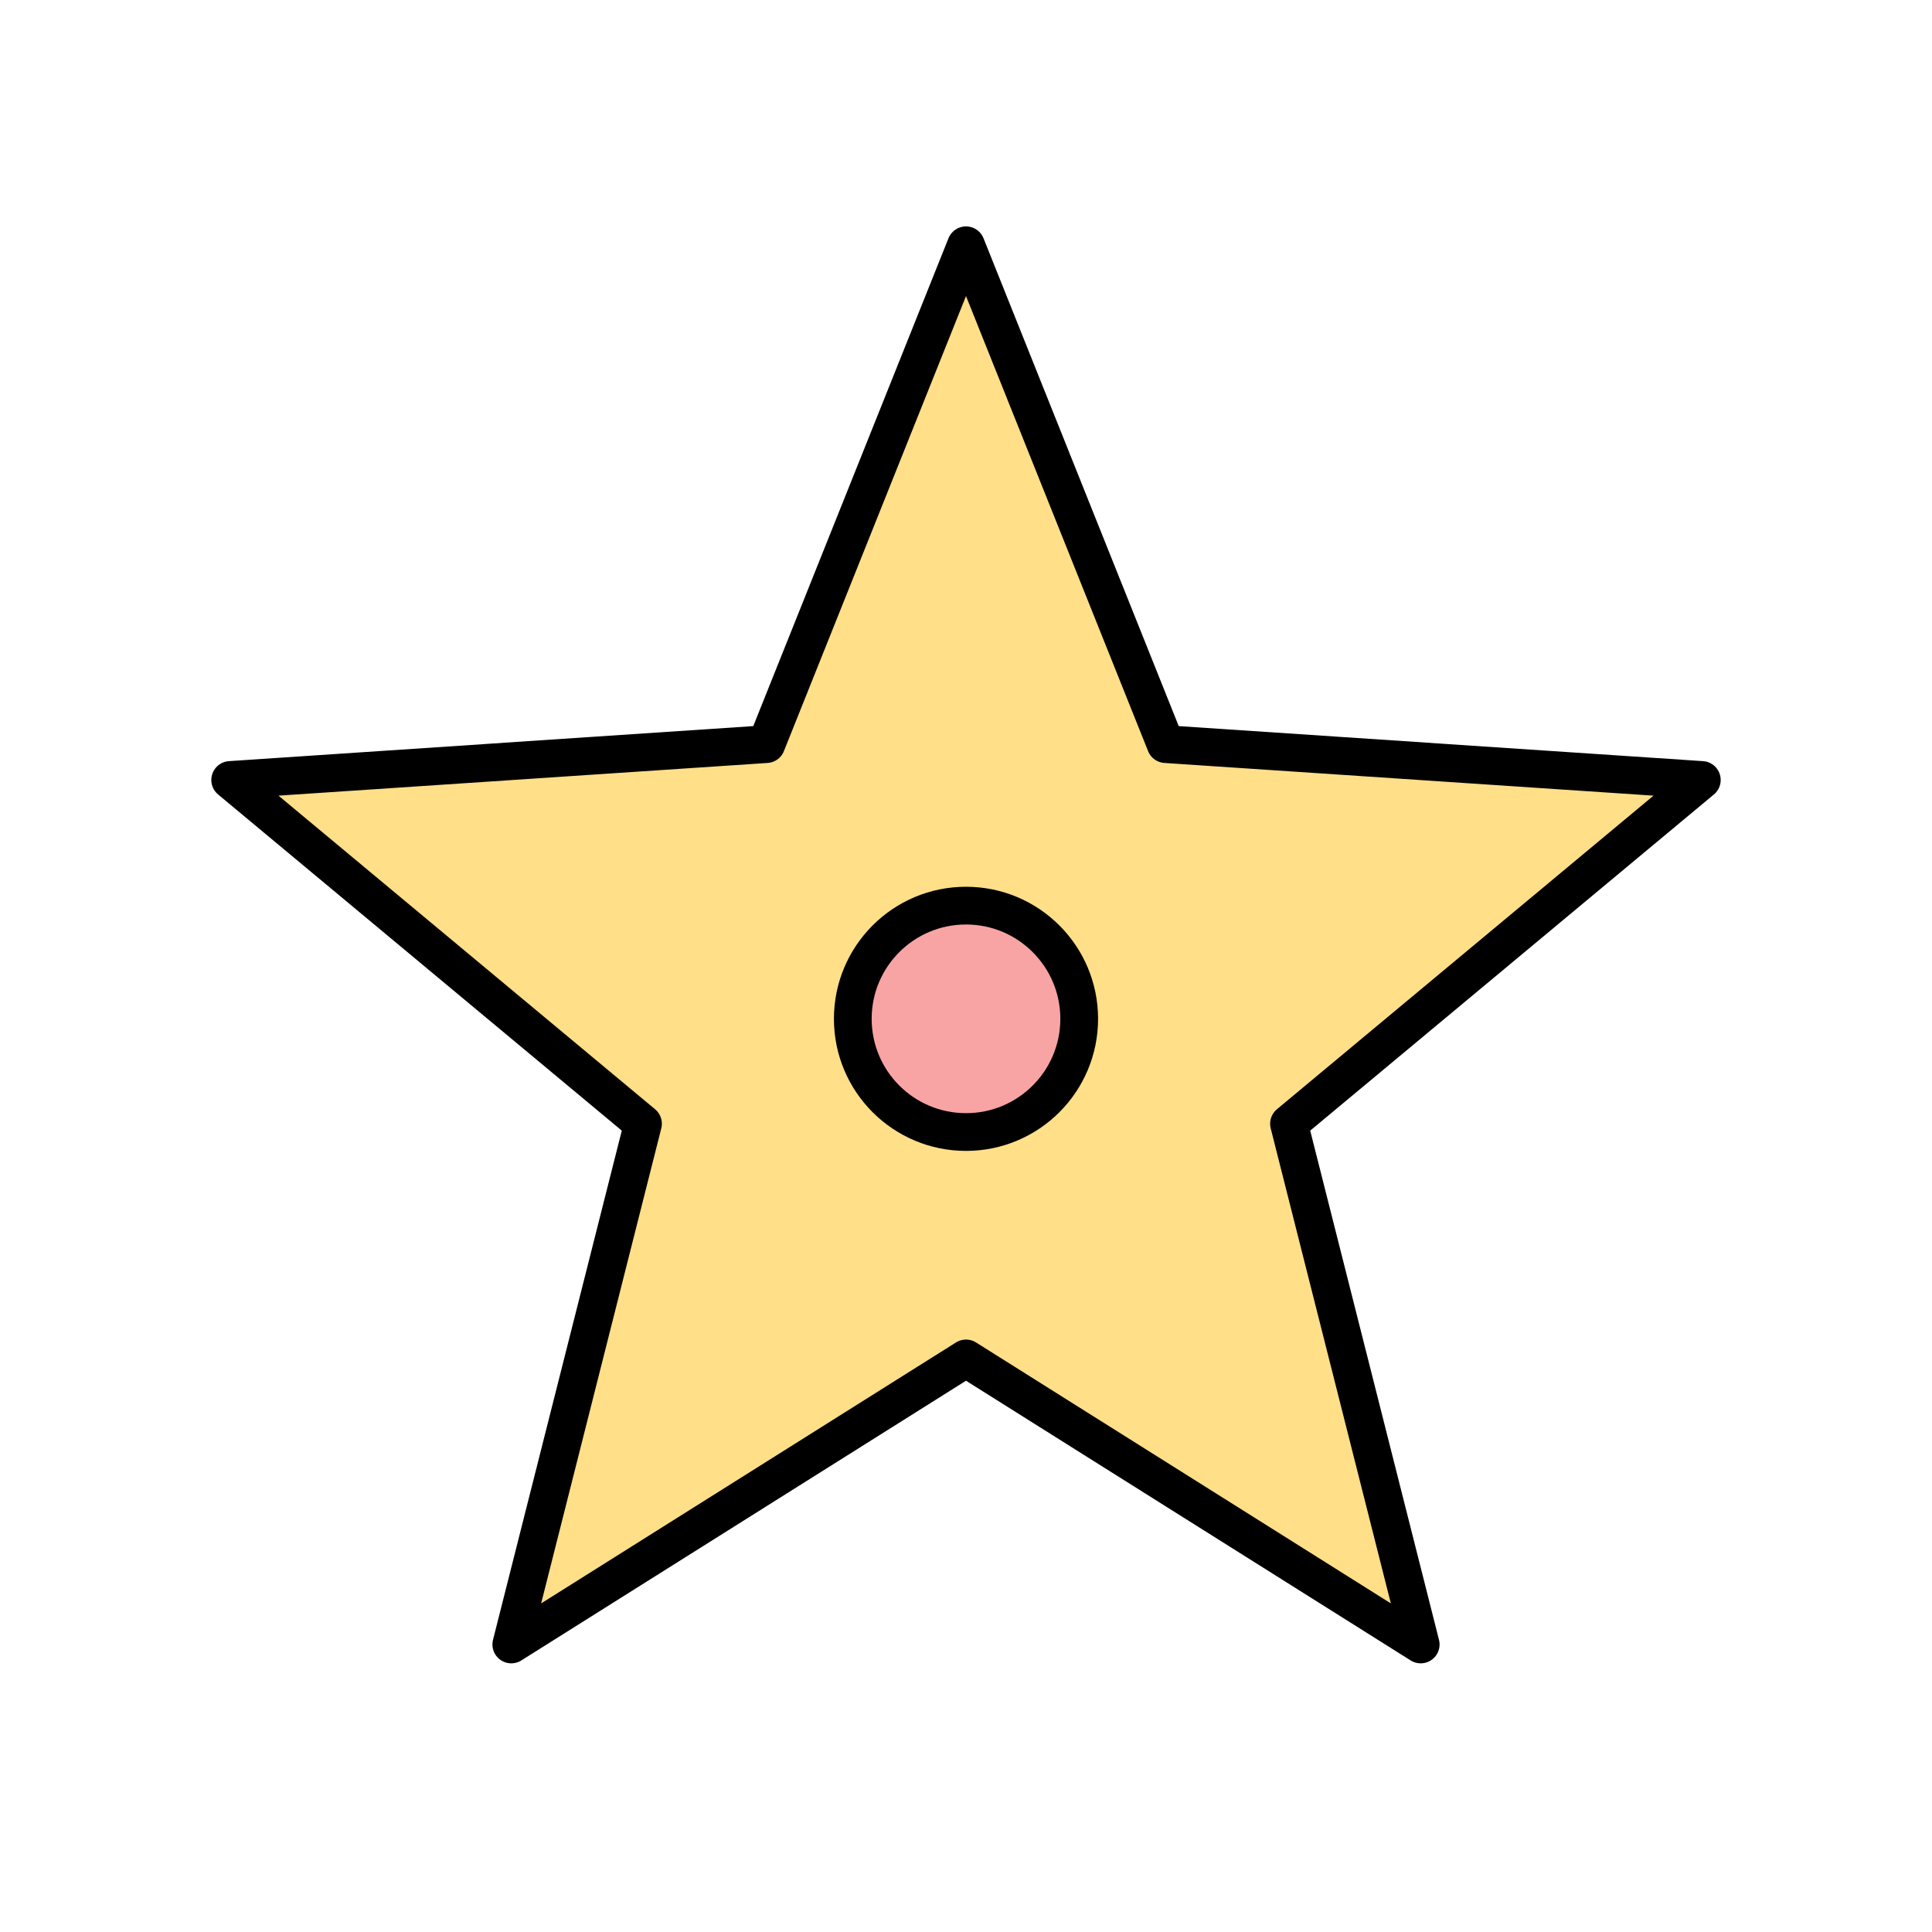
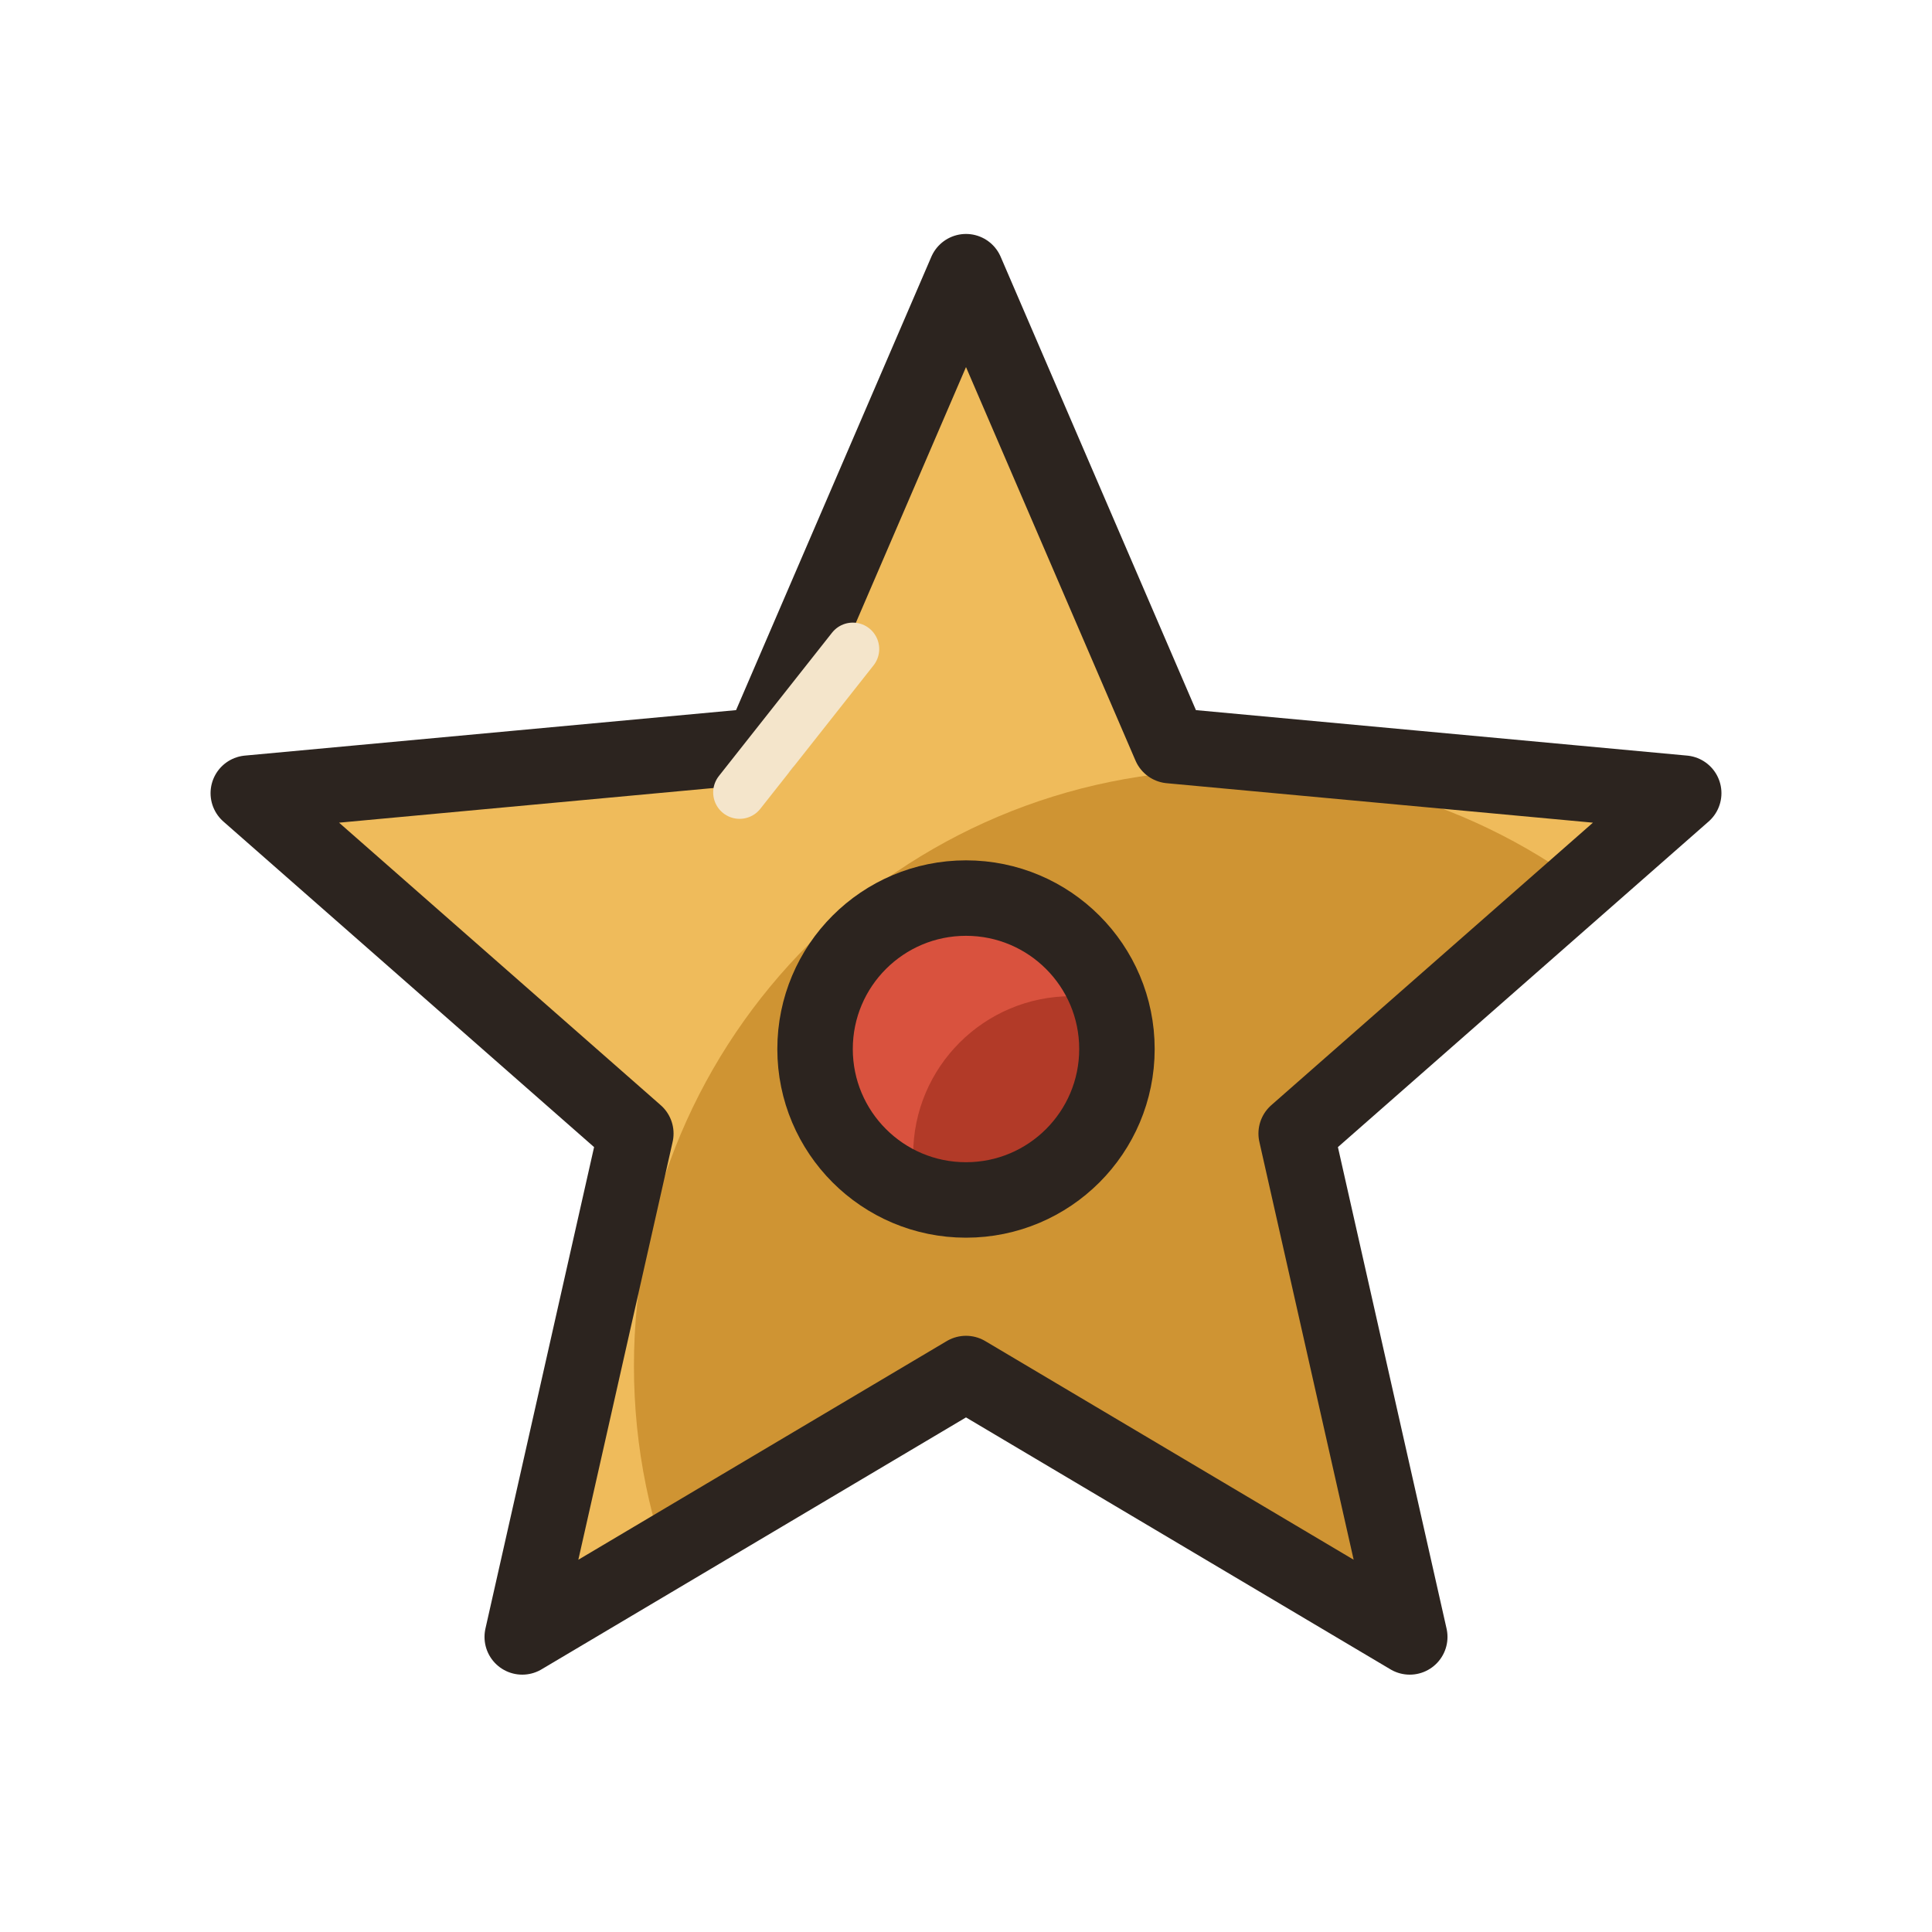
<svg xmlns="http://www.w3.org/2000/svg" width="512" height="512" viewBox="0 0 512 512" fill="none">
-   <path d="M256.0 65.0L308.9 197.2L451.0 206.7L341.6 297.8L376.5 435.8L256.0 360.0L135.5 435.8L170.4 297.8L61.0 206.7L203.1 197.2Z" fill="#FFDF88" stroke="black" stroke-width="10" stroke-linejoin="round" stroke-linecap="round" />
-   <circle cx="256" cy="270" r="30" fill="#F8A4A4" stroke="black" stroke-width="10" stroke-linejoin="round" stroke-linecap="round" />
+   <defs>
+     <clipPath id="star1">
+       <path d="M256.0 72.0L310.1 197.6L446.2 210.2L343.5 300.4L373.6 433.8L256.0 364.0L138.4 433.8L168.5 300.4L65.8 210.2L201.9 197.6Z" />
+     </clipPath>
+     <clipPath id="star2">
+       <circle cx="256" cy="278" r="40" />
+     </clipPath>
+   </defs>
+   <path d="M256.0 72.0L310.1 197.6L446.2 210.2L343.5 300.4L373.6 433.8L256.0 364.0L138.4 433.8L168.5 300.4L65.8 210.2L201.9 197.6Z" fill="#EFBB5B" />
+   <g clip-path="url(#star1)">
+     <circle cx="326" cy="362" r="158" fill="#CF9433" />
+   </g>
+   <path d="M256.0 72.0L310.1 197.6L446.2 210.2L343.5 300.4L373.6 433.8L256.0 364.0L138.4 433.8L168.5 300.4L65.8 210.2L201.9 197.6Z" stroke="#2C241F" stroke-width="20" stroke-linejoin="round" />
+   <circle cx="256" cy="278" r="40" fill="#D9523E" />
+   <g clip-path="url(#star2)">
+     <circle cx="284" cy="306" r="42" fill="#B23A28" />
+   </g>
+   <circle cx="256" cy="278" r="40" stroke="#2C241F" stroke-width="20" stroke-linejoin="round" />
+   <path d="M196 210L226 172" stroke="#F4E5CB" stroke-width="14" stroke-linecap="round" />
</svg>
